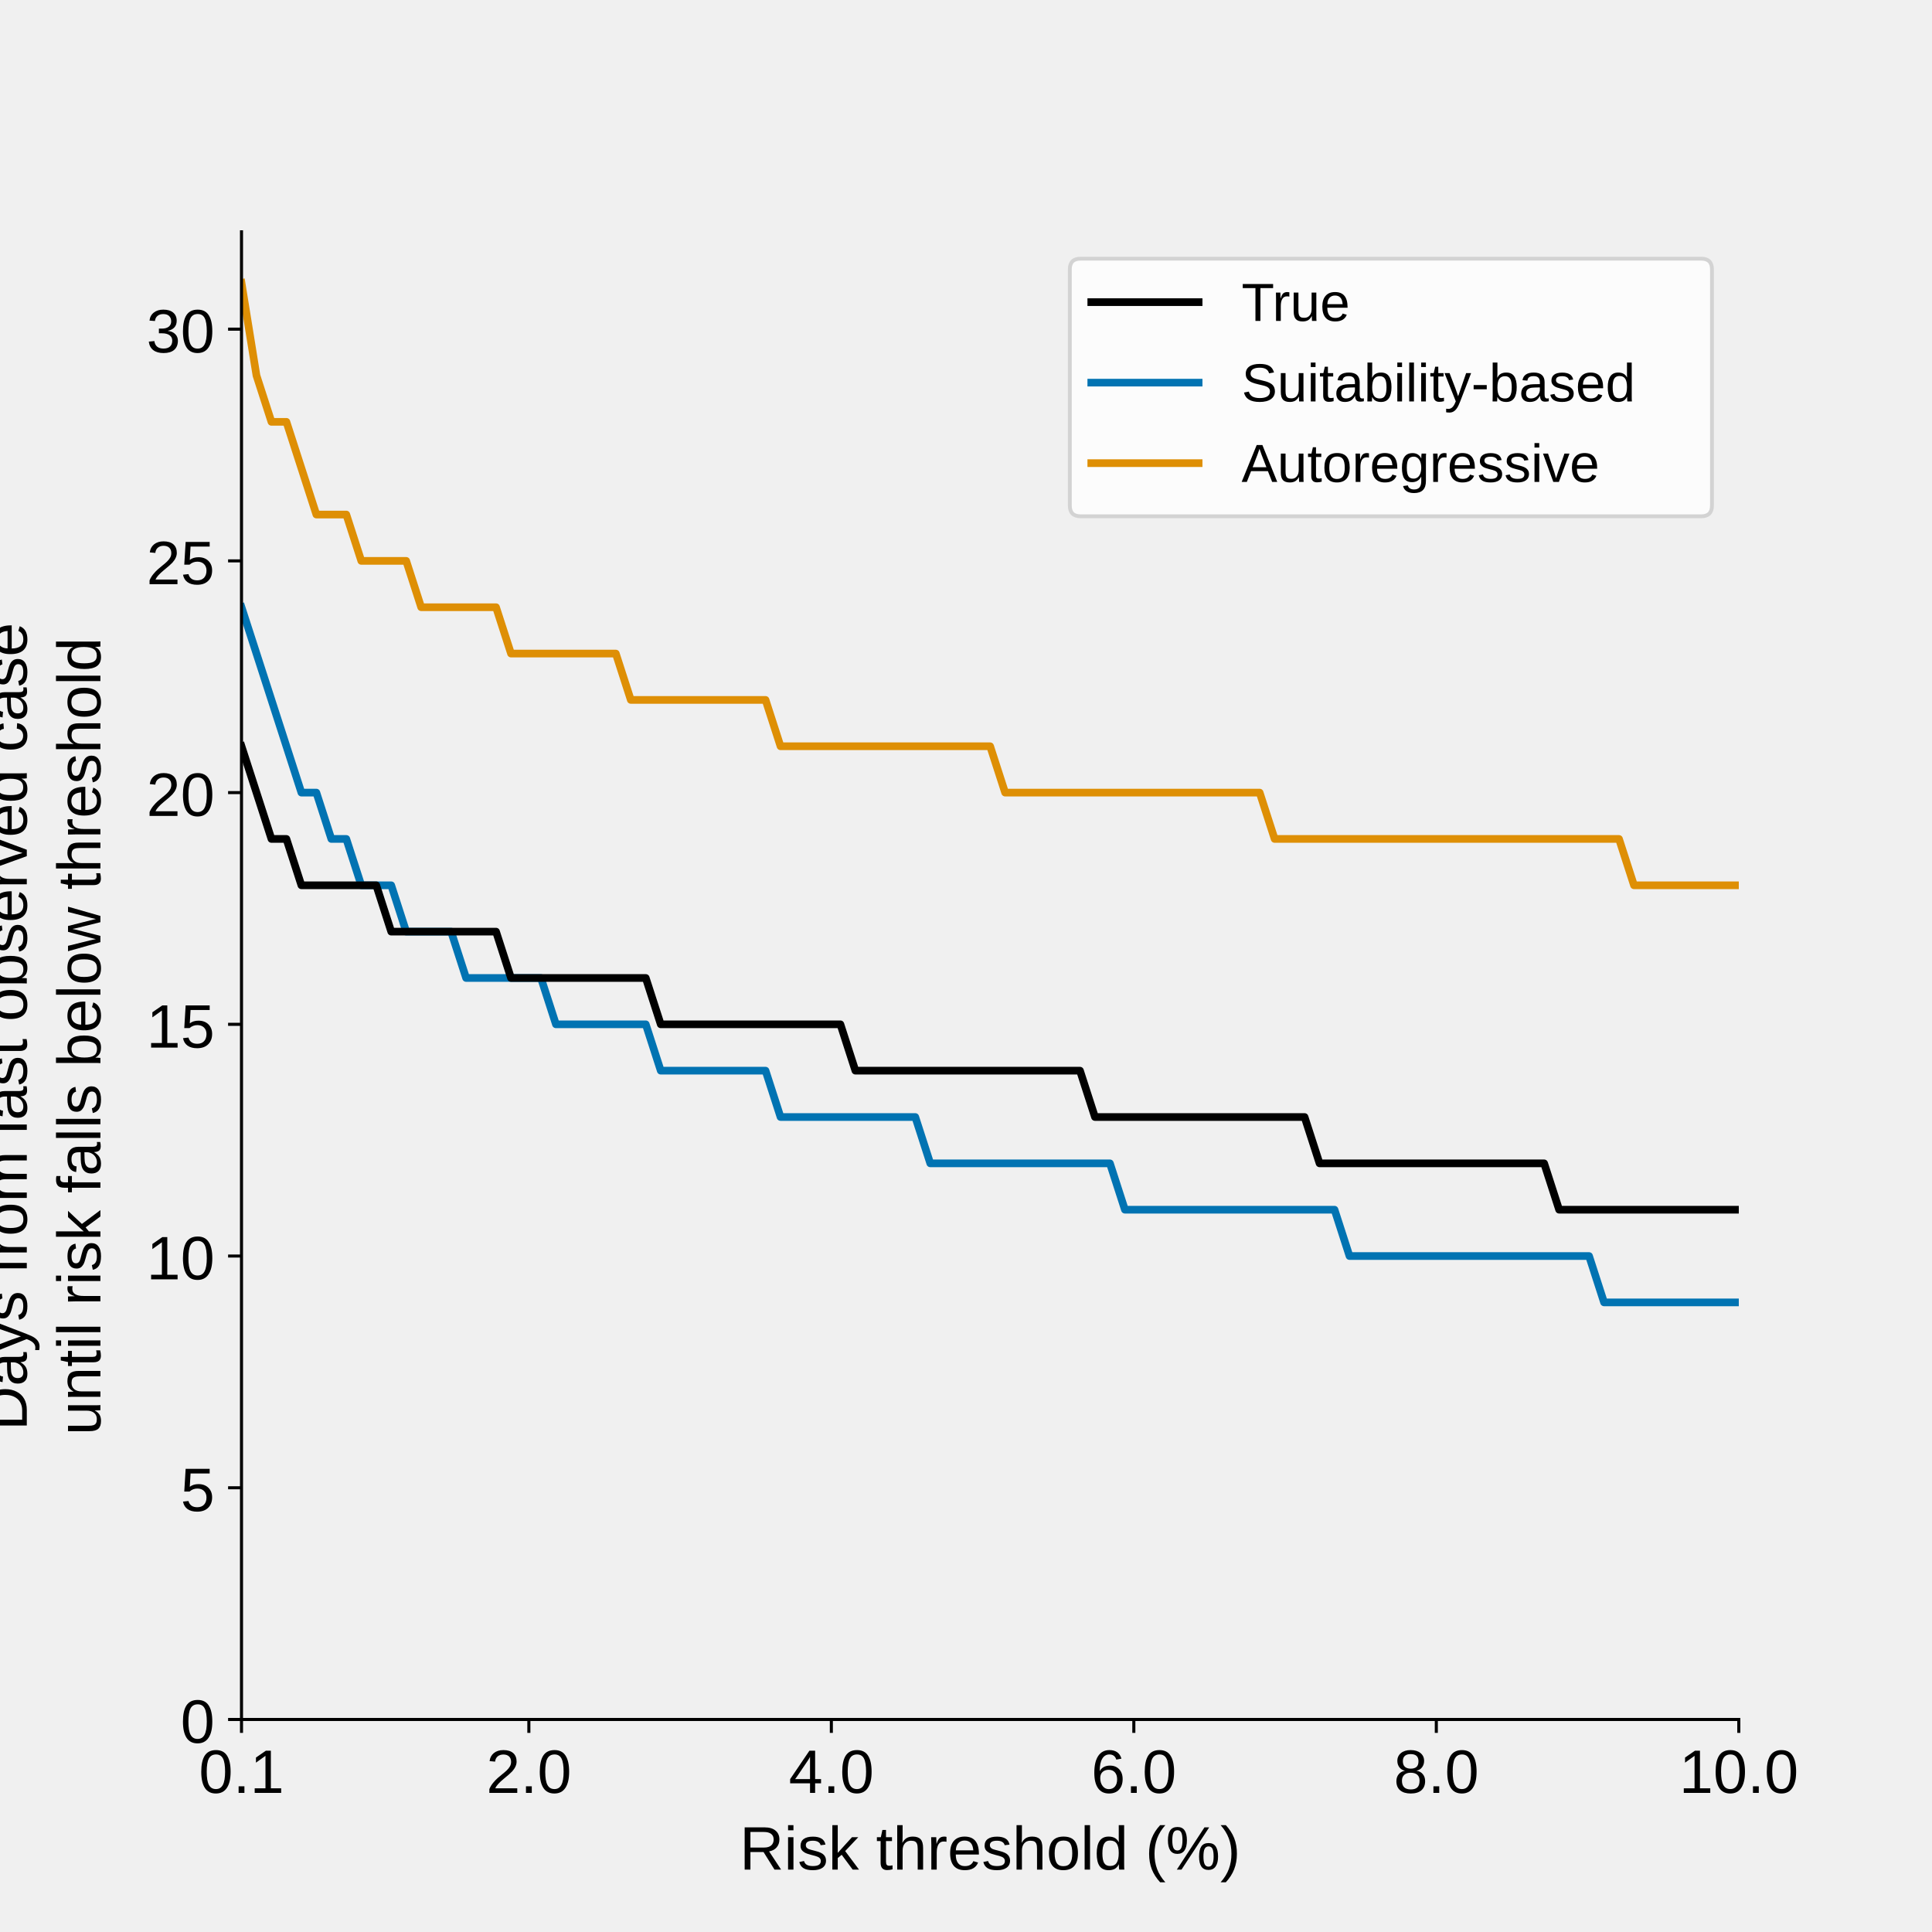
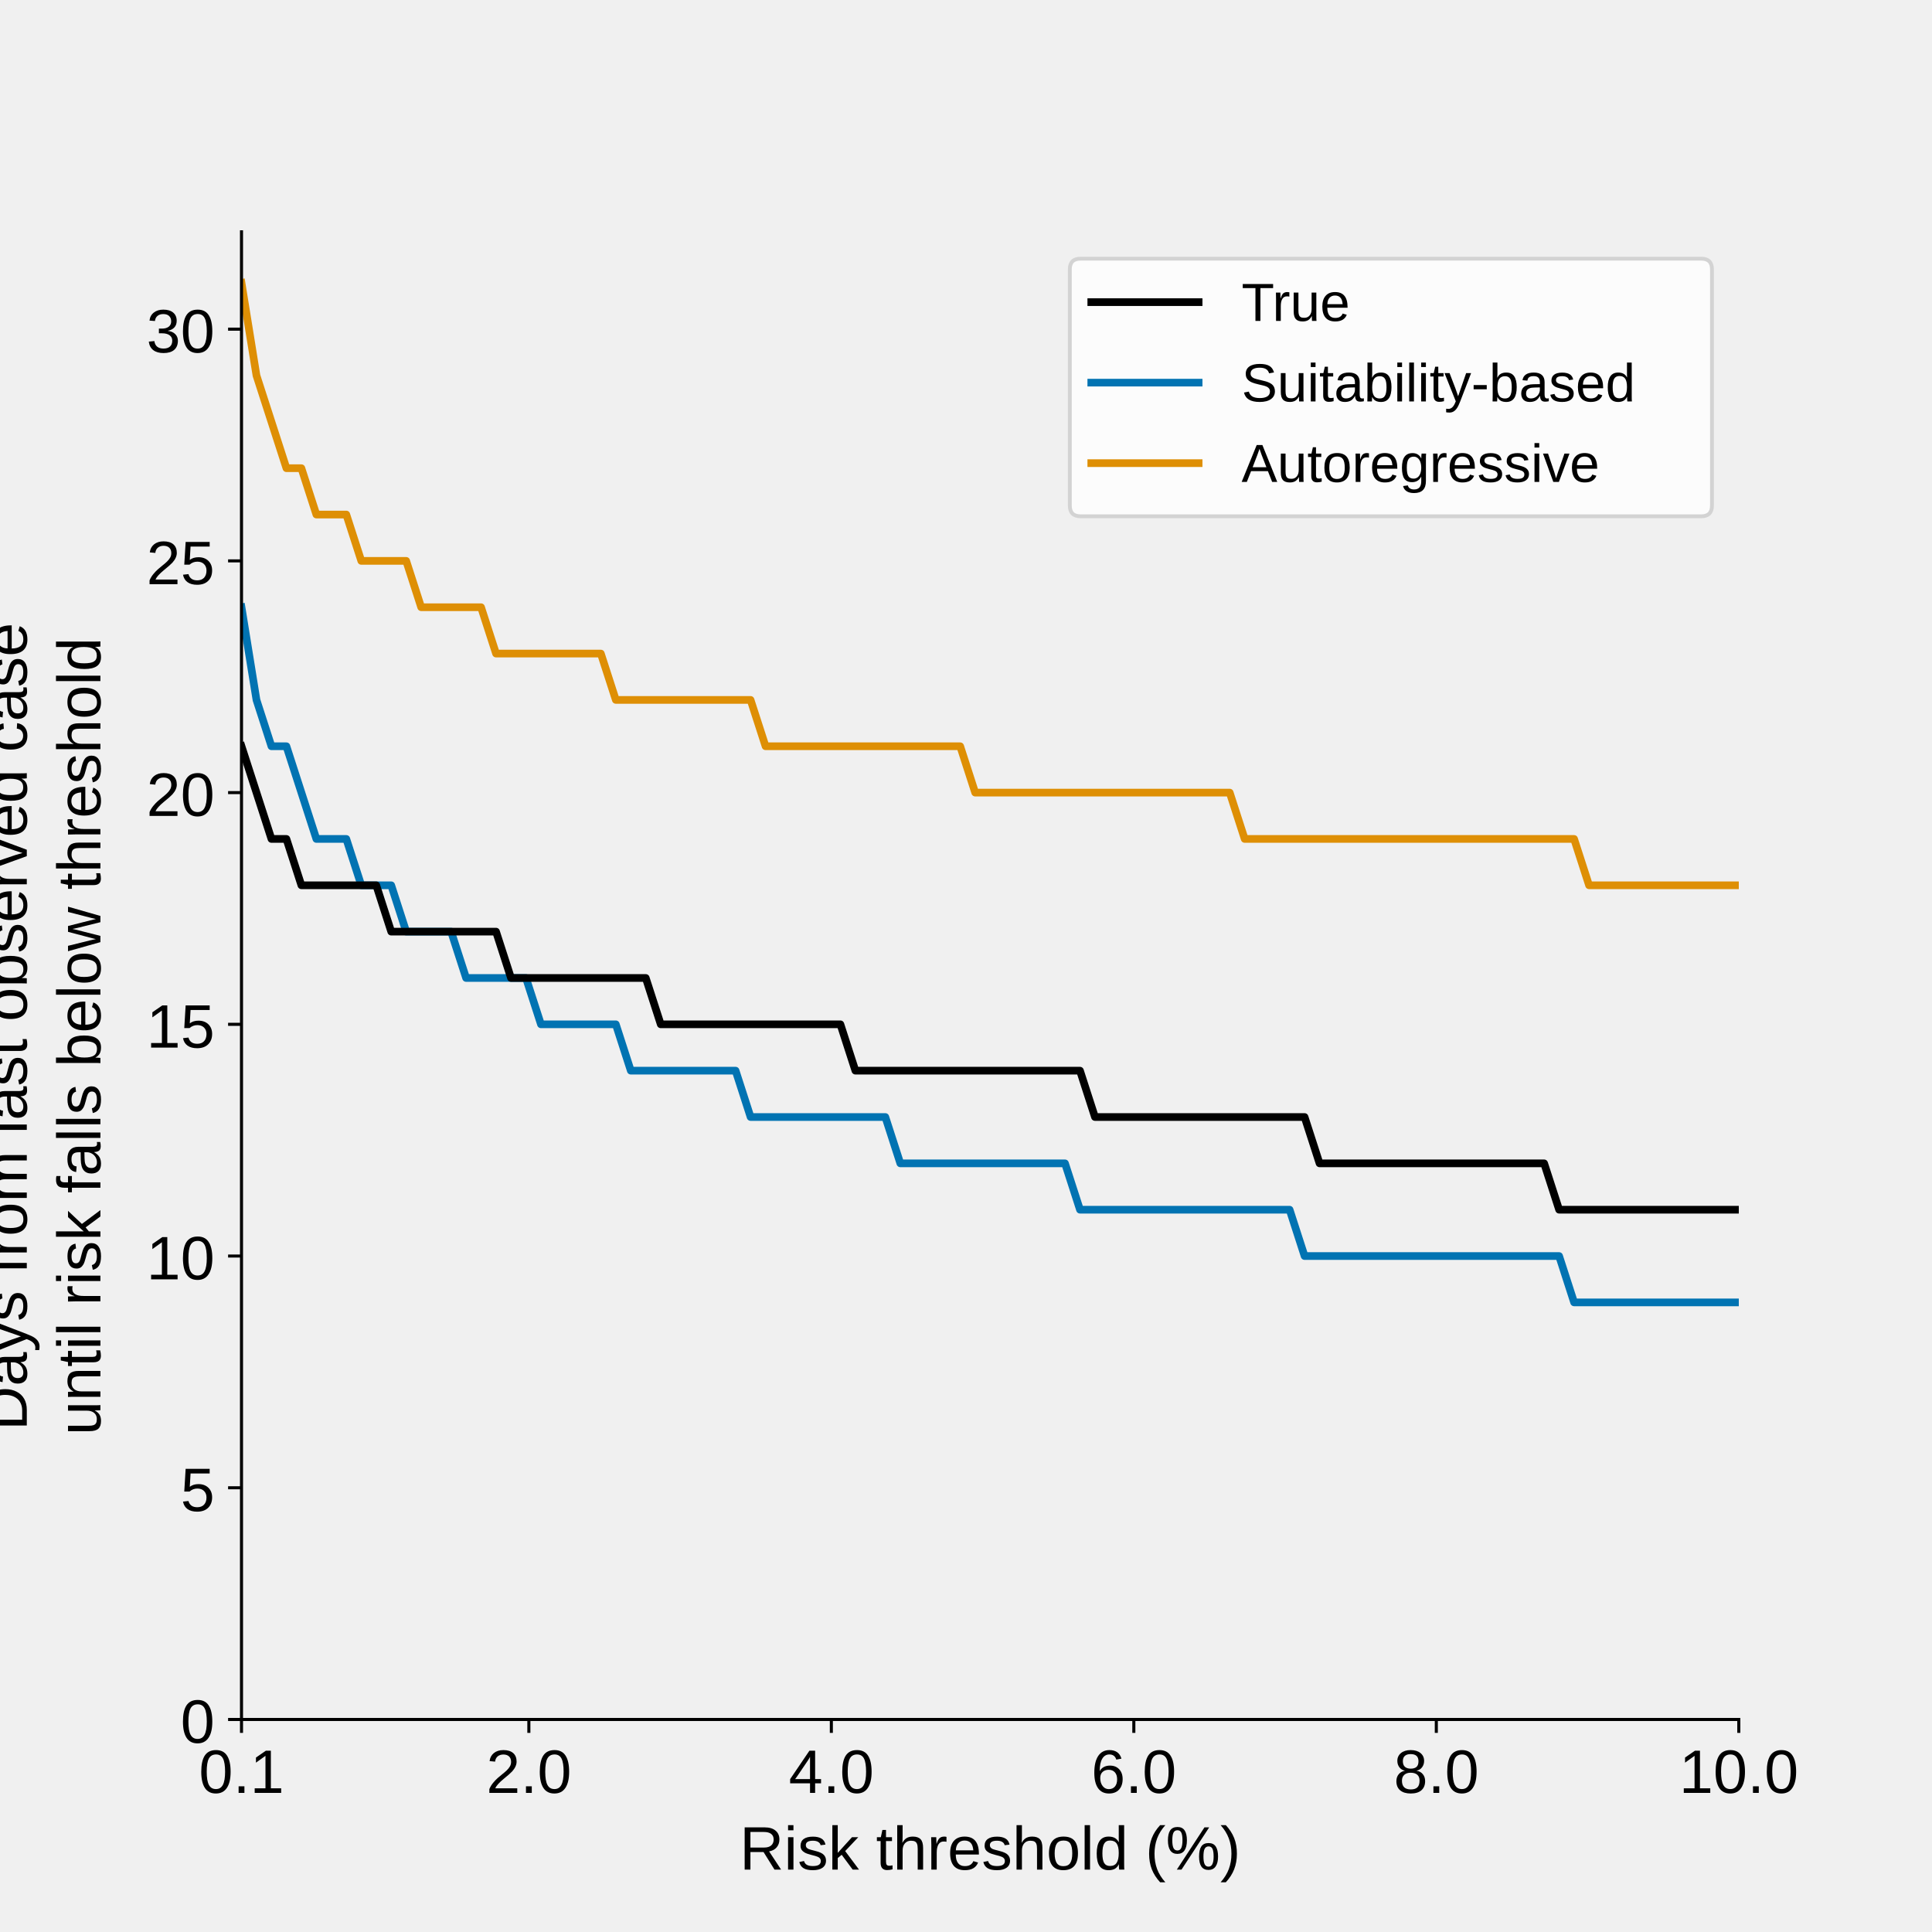
<svg xmlns="http://www.w3.org/2000/svg" xmlns:xlink="http://www.w3.org/1999/xlink" width="504pt" height="504pt" viewBox="0 0 504 504" version="1.1">
  <defs>
    <style type="text/css">*{stroke-linejoin: round; stroke-linecap: butt}</style>
  </defs>
  <g id="figure_1">
    <g id="patch_1">
      <path d="M 0 504  L 504 504  L 504 0  L 0 0  L 0 504  z " style="fill: none" />
    </g>
    <g id="axes_1">
      <g id="patch_2">
        <path d="M 63 448.56  L 453.6 448.56  L 453.6 60.48  L 63 60.48  L 63 448.56  z " style="fill: none" />
      </g>
      <g id="matplotlib.axis_1">
        <g id="xtick_1">
          <g id="line2d_1">
            <defs>
-               <path id="m36e74b960d" d="M 0 0  L 0 3.5  " style="stroke: #000000; stroke-width: 0.8" />
+               <path id="m65aa30cb63" d="M 0 0  L 0 3.5  " style="stroke: #000000; stroke-width: 0.8" />
            </defs>
            <g>
-               <use xlink:href="#m36e74b960d" x="63" y="448.56" style="stroke: #000000; stroke-width: 0.8" />
+               <use xlink:href="#m65aa30cb63" x="63" y="448.56" style="stroke: #000000; stroke-width: 0.8" />
            </g>
          </g>
          <g id="text_1">
            <text style="font-size: 16px; font-family: 'Arial', sans-serif; text-anchor: middle" x="63" y="467.716" transform="rotate(-0 63 467.7163)">0.1</text>
          </g>
        </g>
        <g id="xtick_2">
          <g id="line2d_2">
            <g>
-               <use xlink:href="#m36e74b960d" x="137.964" y="448.56" style="stroke: #000000; stroke-width: 0.8" />
+               <use xlink:href="#m65aa30cb63" x="137.964" y="448.56" style="stroke: #000000; stroke-width: 0.8" />
            </g>
          </g>
          <g id="text_2">
            <text style="font-size: 16px; font-family: 'Arial', sans-serif; text-anchor: middle" x="137.964" y="467.716" transform="rotate(-0 137.9636 467.7163)">2.0</text>
          </g>
        </g>
        <g id="xtick_3">
          <g id="line2d_3">
            <g>
-               <use xlink:href="#m36e74b960d" x="216.873" y="448.56" style="stroke: #000000; stroke-width: 0.8" />
+               <use xlink:href="#m65aa30cb63" x="216.873" y="448.56" style="stroke: #000000; stroke-width: 0.8" />
            </g>
          </g>
          <g id="text_3">
            <text style="font-size: 16px; font-family: 'Arial', sans-serif; text-anchor: middle" x="216.873" y="467.716" transform="rotate(-0 216.8727 467.7163)">4.0</text>
          </g>
        </g>
        <g id="xtick_4">
          <g id="line2d_4">
            <g>
-               <use xlink:href="#m36e74b960d" x="295.782" y="448.56" style="stroke: #000000; stroke-width: 0.8" />
+               <use xlink:href="#m65aa30cb63" x="295.782" y="448.56" style="stroke: #000000; stroke-width: 0.8" />
            </g>
          </g>
          <g id="text_4">
            <text style="font-size: 16px; font-family: 'Arial', sans-serif; text-anchor: middle" x="295.782" y="467.716" transform="rotate(-0 295.7818 467.7163)">6.0</text>
          </g>
        </g>
        <g id="xtick_5">
          <g id="line2d_5">
            <g>
-               <use xlink:href="#m36e74b960d" x="374.691" y="448.56" style="stroke: #000000; stroke-width: 0.8" />
+               <use xlink:href="#m65aa30cb63" x="374.691" y="448.56" style="stroke: #000000; stroke-width: 0.8" />
            </g>
          </g>
          <g id="text_5">
            <text style="font-size: 16px; font-family: 'Arial', sans-serif; text-anchor: middle" x="374.691" y="467.716" transform="rotate(-0 374.6909 467.7163)">8.0</text>
          </g>
        </g>
        <g id="xtick_6">
          <g id="line2d_6">
            <g>
-               <use xlink:href="#m36e74b960d" x="453.6" y="448.56" style="stroke: #000000; stroke-width: 0.8" />
+               <use xlink:href="#m65aa30cb63" x="453.6" y="448.56" style="stroke: #000000; stroke-width: 0.8" />
            </g>
          </g>
          <g id="text_6">
            <text style="font-size: 16px; font-family: 'Arial', sans-serif; text-anchor: middle" x="453.6" y="467.716" transform="rotate(-0 453.6 467.7163)">10.0</text>
          </g>
        </g>
        <g id="text_7">
          <text style="font-size: 16px; font-family: 'Arial', sans-serif; text-anchor: middle" x="258.3" y="487.717" transform="rotate(-0 258.3 487.7175)">Risk threshold (%)</text>
        </g>
      </g>
      <g id="matplotlib.axis_2">
        <g id="ytick_1">
          <g id="line2d_7">
            <defs>
-               <path id="m44dde44850" d="M 0 0  L -3.5 0  " style="stroke: #000000; stroke-width: 0.8" />
+               <path id="m5056a47852" d="M 0 0  L -3.5 0  " style="stroke: #000000; stroke-width: 0.8" />
            </defs>
            <g>
-               <use xlink:href="#m44dde44850" x="63" y="448.56" style="stroke: #000000; stroke-width: 0.8" />
+               <use xlink:href="#m5056a47852" x="63" y="448.56" style="stroke: #000000; stroke-width: 0.8" />
            </g>
          </g>
          <g id="text_8">
            <text style="font-size: 16px; font-family: 'Arial', sans-serif; text-anchor: end" x="56" y="454.638" transform="rotate(-0 56 454.6381)">0</text>
          </g>
        </g>
        <g id="ytick_2">
          <g id="line2d_8">
            <g>
-               <use xlink:href="#m44dde44850" x="63" y="388.111" style="stroke: #000000; stroke-width: 0.8" />
+               <use xlink:href="#m5056a47852" x="63" y="388.111" style="stroke: #000000; stroke-width: 0.8" />
            </g>
          </g>
          <g id="text_9">
            <text style="font-size: 16px; font-family: 'Arial', sans-serif; text-anchor: end" x="56" y="394.19" transform="rotate(-0 56 394.1895)">5</text>
          </g>
        </g>
        <g id="ytick_3">
          <g id="line2d_9">
            <g>
-               <use xlink:href="#m44dde44850" x="63" y="327.663" style="stroke: #000000; stroke-width: 0.8" />
+               <use xlink:href="#m5056a47852" x="63" y="327.663" style="stroke: #000000; stroke-width: 0.8" />
            </g>
          </g>
          <g id="text_10">
            <text style="font-size: 16px; font-family: 'Arial', sans-serif; text-anchor: end" x="56" y="333.741" transform="rotate(-0 56 333.7409)">10</text>
          </g>
        </g>
        <g id="ytick_4">
          <g id="line2d_10">
            <g>
-               <use xlink:href="#m44dde44850" x="63" y="267.214" style="stroke: #000000; stroke-width: 0.8" />
+               <use xlink:href="#m5056a47852" x="63" y="267.214" style="stroke: #000000; stroke-width: 0.8" />
            </g>
          </g>
          <g id="text_11">
            <text style="font-size: 16px; font-family: 'Arial', sans-serif; text-anchor: end" x="56" y="273.292" transform="rotate(-0 56 273.2923)">15</text>
          </g>
        </g>
        <g id="ytick_5">
          <g id="line2d_11">
            <g>
-               <use xlink:href="#m44dde44850" x="63" y="206.766" style="stroke: #000000; stroke-width: 0.8" />
+               <use xlink:href="#m5056a47852" x="63" y="206.766" style="stroke: #000000; stroke-width: 0.8" />
            </g>
          </g>
          <g id="text_12">
            <text style="font-size: 16px; font-family: 'Arial', sans-serif; text-anchor: end" x="56" y="212.844" transform="rotate(-0 56 212.8437)">20</text>
          </g>
        </g>
        <g id="ytick_6">
          <g id="line2d_12">
            <g>
-               <use xlink:href="#m44dde44850" x="63" y="146.317" style="stroke: #000000; stroke-width: 0.8" />
+               <use xlink:href="#m5056a47852" x="63" y="146.317" style="stroke: #000000; stroke-width: 0.8" />
            </g>
          </g>
          <g id="text_13">
            <text style="font-size: 16px; font-family: 'Arial', sans-serif; text-anchor: end" x="56" y="152.395" transform="rotate(-0 56 152.3951)">25</text>
          </g>
        </g>
        <g id="ytick_7">
          <g id="line2d_13">
            <g>
-               <use xlink:href="#m44dde44850" x="63" y="85.868" style="stroke: #000000; stroke-width: 0.8" />
+               <use xlink:href="#m5056a47852" x="63" y="85.868" style="stroke: #000000; stroke-width: 0.8" />
            </g>
          </g>
          <g id="text_14">
            <text style="font-size: 16px; font-family: 'Arial', sans-serif; text-anchor: end" x="56" y="91.947" transform="rotate(-0 56 91.94654)">30</text>
          </g>
        </g>
        <g id="text_15">
          <text style="font-size: 16px; font-family: 'Arial', sans-serif" transform="translate(6.990312 373.18) rotate(-90)">Days from last observed case</text>
          <text style="font-size: 16px; font-family: 'Arial', sans-serif" transform="translate(26.19469 374.39) rotate(-90)">until risk falls below threshold</text>
        </g>
      </g>
      <g id="line2d_14">
-         <path d="M 63 158.407  L 66.906 170.496  L 70.812 182.586  L 74.718 194.676  L 78.624 206.766  L 82.53 206.766  L 86.436 218.855  L 90.342 218.855  L 94.248 230.945  L 98.154 230.945  L 102.06 230.945  L 105.966 243.035  L 109.872 243.035  L 113.778 243.035  L 117.684 243.035  L 121.59 255.124  L 125.496 255.124  L 129.402 255.124  L 133.308 255.124  L 137.214 255.124  L 141.12 255.124  L 145.026 267.214  L 148.932 267.214  L 152.838 267.214  L 156.744 267.214  L 160.65 267.214  L 164.556 267.214  L 168.462 267.214  L 172.368 279.304  L 176.274 279.304  L 180.18 279.304  L 184.086 279.304  L 187.992 279.304  L 191.898 279.304  L 195.804 279.304  L 199.71 279.304  L 203.616 291.394  L 207.522 291.394  L 211.428 291.394  L 215.334 291.394  L 219.24 291.394  L 223.146 291.394  L 227.052 291.394  L 230.958 291.394  L 234.864 291.394  L 238.77 291.394  L 242.676 303.483  L 246.582 303.483  L 250.488 303.483  L 254.394 303.483  L 258.3 303.483  L 262.206 303.483  L 266.112 303.483  L 270.018 303.483  L 273.924 303.483  L 277.83 303.483  L 281.736 303.483  L 285.642 303.483  L 289.548 303.483  L 293.454 315.573  L 297.36 315.573  L 301.266 315.573  L 305.172 315.573  L 309.078 315.573  L 312.984 315.573  L 316.89 315.573  L 320.796 315.573  L 324.702 315.573  L 328.608 315.573  L 332.514 315.573  L 336.42 315.573  L 340.326 315.573  L 344.232 315.573  L 348.138 315.573  L 352.044 327.663  L 355.95 327.663  L 359.856 327.663  L 363.762 327.663  L 367.668 327.663  L 371.574 327.663  L 375.48 327.663  L 379.386 327.663  L 383.292 327.663  L 387.198 327.663  L 391.104 327.663  L 395.01 327.663  L 398.916 327.663  L 402.822 327.663  L 406.728 327.663  L 410.634 327.663  L 414.54 327.663  L 418.446 339.753  L 422.352 339.753  L 426.258 339.753  L 430.164 339.753  L 434.07 339.753  L 437.976 339.753  L 441.882 339.753  L 445.788 339.753  L 449.694 339.753  L 453.6 339.753  " clip-path="url(#pdcdd99abbc)" style="fill: none; stroke: #0173b2; stroke-width: 2; stroke-linecap: square" />
+         <path d="M 63 158.407  L 66.906 182.586  L 70.812 194.676  L 74.718 194.676  L 78.624 206.766  L 82.53 218.855  L 86.436 218.855  L 90.342 218.855  L 94.248 230.945  L 98.154 230.945  L 102.06 230.945  L 105.966 243.035  L 109.872 243.035  L 113.778 243.035  L 117.684 243.035  L 121.59 255.124  L 125.496 255.124  L 129.402 255.124  L 133.308 255.124  L 137.214 255.124  L 141.12 267.214  L 145.026 267.214  L 148.932 267.214  L 152.838 267.214  L 156.744 267.214  L 160.65 267.214  L 164.556 279.304  L 168.462 279.304  L 172.368 279.304  L 176.274 279.304  L 180.18 279.304  L 184.086 279.304  L 187.992 279.304  L 191.898 279.304  L 195.804 291.394  L 199.71 291.394  L 203.616 291.394  L 207.522 291.394  L 211.428 291.394  L 215.334 291.394  L 219.24 291.394  L 223.146 291.394  L 227.052 291.394  L 230.958 291.394  L 234.864 303.483  L 238.77 303.483  L 242.676 303.483  L 246.582 303.483  L 250.488 303.483  L 254.394 303.483  L 258.3 303.483  L 262.206 303.483  L 266.112 303.483  L 270.018 303.483  L 273.924 303.483  L 277.83 303.483  L 281.736 315.573  L 285.642 315.573  L 289.548 315.573  L 293.454 315.573  L 297.36 315.573  L 301.266 315.573  L 305.172 315.573  L 309.078 315.573  L 312.984 315.573  L 316.89 315.573  L 320.796 315.573  L 324.702 315.573  L 328.608 315.573  L 332.514 315.573  L 336.42 315.573  L 340.326 327.663  L 344.232 327.663  L 348.138 327.663  L 352.044 327.663  L 355.95 327.663  L 359.856 327.663  L 363.762 327.663  L 367.668 327.663  L 371.574 327.663  L 375.48 327.663  L 379.386 327.663  L 383.292 327.663  L 387.198 327.663  L 391.104 327.663  L 395.01 327.663  L 398.916 327.663  L 402.822 327.663  L 406.728 327.663  L 410.634 339.753  L 414.54 339.753  L 418.446 339.753  L 422.352 339.753  L 426.258 339.753  L 430.164 339.753  L 434.07 339.753  L 437.976 339.753  L 441.882 339.753  L 445.788 339.753  L 449.694 339.753  L 453.6 339.753  " clip-path="url(#pa057f06a20)" style="fill: none; stroke: #0173b2; stroke-width: 2; stroke-linecap: square" />
      </g>
      <g id="line2d_15">
-         <path d="M 63 73.779  L 66.906 97.958  L 70.812 110.048  L 74.718 110.048  L 78.624 122.138  L 82.53 134.227  L 86.436 134.227  L 90.342 134.227  L 94.248 146.317  L 98.154 146.317  L 102.06 146.317  L 105.966 146.317  L 109.872 158.407  L 113.778 158.407  L 117.684 158.407  L 121.59 158.407  L 125.496 158.407  L 129.402 158.407  L 133.308 170.496  L 137.214 170.496  L 141.12 170.496  L 145.026 170.496  L 148.932 170.496  L 152.838 170.496  L 156.744 170.496  L 160.65 170.496  L 164.556 182.586  L 168.462 182.586  L 172.368 182.586  L 176.274 182.586  L 180.18 182.586  L 184.086 182.586  L 187.992 182.586  L 191.898 182.586  L 195.804 182.586  L 199.71 182.586  L 203.616 194.676  L 207.522 194.676  L 211.428 194.676  L 215.334 194.676  L 219.24 194.676  L 223.146 194.676  L 227.052 194.676  L 230.958 194.676  L 234.864 194.676  L 238.77 194.676  L 242.676 194.676  L 246.582 194.676  L 250.488 194.676  L 254.394 194.676  L 258.3 194.676  L 262.206 206.766  L 266.112 206.766  L 270.018 206.766  L 273.924 206.766  L 277.83 206.766  L 281.736 206.766  L 285.642 206.766  L 289.548 206.766  L 293.454 206.766  L 297.36 206.766  L 301.266 206.766  L 305.172 206.766  L 309.078 206.766  L 312.984 206.766  L 316.89 206.766  L 320.796 206.766  L 324.702 206.766  L 328.608 206.766  L 332.514 218.855  L 336.42 218.855  L 340.326 218.855  L 344.232 218.855  L 348.138 218.855  L 352.044 218.855  L 355.95 218.855  L 359.856 218.855  L 363.762 218.855  L 367.668 218.855  L 371.574 218.855  L 375.48 218.855  L 379.386 218.855  L 383.292 218.855  L 387.198 218.855  L 391.104 218.855  L 395.01 218.855  L 398.916 218.855  L 402.822 218.855  L 406.728 218.855  L 410.634 218.855  L 414.54 218.855  L 418.446 218.855  L 422.352 218.855  L 426.258 230.945  L 430.164 230.945  L 434.07 230.945  L 437.976 230.945  L 441.882 230.945  L 445.788 230.945  L 449.694 230.945  L 453.6 230.945  " clip-path="url(#pdcdd99abbc)" style="fill: none; stroke: #de8f05; stroke-width: 2; stroke-linecap: square" />
+         <path d="M 63 73.779  L 66.906 97.958  L 70.812 110.048  L 74.718 122.138  L 78.624 122.138  L 82.53 134.227  L 86.436 134.227  L 90.342 134.227  L 94.248 146.317  L 98.154 146.317  L 102.06 146.317  L 105.966 146.317  L 109.872 158.407  L 113.778 158.407  L 117.684 158.407  L 121.59 158.407  L 125.496 158.407  L 129.402 170.496  L 133.308 170.496  L 137.214 170.496  L 141.12 170.496  L 145.026 170.496  L 148.932 170.496  L 152.838 170.496  L 156.744 170.496  L 160.65 182.586  L 164.556 182.586  L 168.462 182.586  L 172.368 182.586  L 176.274 182.586  L 180.18 182.586  L 184.086 182.586  L 187.992 182.586  L 191.898 182.586  L 195.804 182.586  L 199.71 194.676  L 203.616 194.676  L 207.522 194.676  L 211.428 194.676  L 215.334 194.676  L 219.24 194.676  L 223.146 194.676  L 227.052 194.676  L 230.958 194.676  L 234.864 194.676  L 238.77 194.676  L 242.676 194.676  L 246.582 194.676  L 250.488 194.676  L 254.394 206.766  L 258.3 206.766  L 262.206 206.766  L 266.112 206.766  L 270.018 206.766  L 273.924 206.766  L 277.83 206.766  L 281.736 206.766  L 285.642 206.766  L 289.548 206.766  L 293.454 206.766  L 297.36 206.766  L 301.266 206.766  L 305.172 206.766  L 309.078 206.766  L 312.984 206.766  L 316.89 206.766  L 320.796 206.766  L 324.702 218.855  L 328.608 218.855  L 332.514 218.855  L 336.42 218.855  L 340.326 218.855  L 344.232 218.855  L 348.138 218.855  L 352.044 218.855  L 355.95 218.855  L 359.856 218.855  L 363.762 218.855  L 367.668 218.855  L 371.574 218.855  L 375.48 218.855  L 379.386 218.855  L 383.292 218.855  L 387.198 218.855  L 391.104 218.855  L 395.01 218.855  L 398.916 218.855  L 402.822 218.855  L 406.728 218.855  L 410.634 218.855  L 414.54 230.945  L 418.446 230.945  L 422.352 230.945  L 426.258 230.945  L 430.164 230.945  L 434.07 230.945  L 437.976 230.945  L 441.882 230.945  L 445.788 230.945  L 449.694 230.945  L 453.6 230.945  " clip-path="url(#pa057f06a20)" style="fill: none; stroke: #de8f05; stroke-width: 2; stroke-linecap: square" />
      </g>
      <g id="line2d_16">
-         <path d="M 63 194.676  L 66.906 206.766  L 70.812 218.855  L 74.718 218.855  L 78.624 230.945  L 82.53 230.945  L 86.436 230.945  L 90.342 230.945  L 94.248 230.945  L 98.154 230.945  L 102.06 243.035  L 105.966 243.035  L 109.872 243.035  L 113.778 243.035  L 117.684 243.035  L 121.59 243.035  L 125.496 243.035  L 129.402 243.035  L 133.308 255.124  L 137.214 255.124  L 141.12 255.124  L 145.026 255.124  L 148.932 255.124  L 152.838 255.124  L 156.744 255.124  L 160.65 255.124  L 164.556 255.124  L 168.462 255.124  L 172.368 267.214  L 176.274 267.214  L 180.18 267.214  L 184.086 267.214  L 187.992 267.214  L 191.898 267.214  L 195.804 267.214  L 199.71 267.214  L 203.616 267.214  L 207.522 267.214  L 211.428 267.214  L 215.334 267.214  L 219.24 267.214  L 223.146 279.304  L 227.052 279.304  L 230.958 279.304  L 234.864 279.304  L 238.77 279.304  L 242.676 279.304  L 246.582 279.304  L 250.488 279.304  L 254.394 279.304  L 258.3 279.304  L 262.206 279.304  L 266.112 279.304  L 270.018 279.304  L 273.924 279.304  L 277.83 279.304  L 281.736 279.304  L 285.642 291.394  L 289.548 291.394  L 293.454 291.394  L 297.36 291.394  L 301.266 291.394  L 305.172 291.394  L 309.078 291.394  L 312.984 291.394  L 316.89 291.394  L 320.796 291.394  L 324.702 291.394  L 328.608 291.394  L 332.514 291.394  L 336.42 291.394  L 340.326 291.394  L 344.232 303.483  L 348.138 303.483  L 352.044 303.483  L 355.95 303.483  L 359.856 303.483  L 363.762 303.483  L 367.668 303.483  L 371.574 303.483  L 375.48 303.483  L 379.386 303.483  L 383.292 303.483  L 387.198 303.483  L 391.104 303.483  L 395.01 303.483  L 398.916 303.483  L 402.822 303.483  L 406.728 315.573  L 410.634 315.573  L 414.54 315.573  L 418.446 315.573  L 422.352 315.573  L 426.258 315.573  L 430.164 315.573  L 434.07 315.573  L 437.976 315.573  L 441.882 315.573  L 445.788 315.573  L 449.694 315.573  L 453.6 315.573  " clip-path="url(#pdcdd99abbc)" style="fill: none; stroke: #000000; stroke-width: 2; stroke-linecap: square" />
+         <path d="M 63 194.676  L 66.906 206.766  L 70.812 218.855  L 74.718 218.855  L 78.624 230.945  L 82.53 230.945  L 86.436 230.945  L 90.342 230.945  L 94.248 230.945  L 98.154 230.945  L 102.06 243.035  L 105.966 243.035  L 109.872 243.035  L 113.778 243.035  L 117.684 243.035  L 121.59 243.035  L 125.496 243.035  L 129.402 243.035  L 133.308 255.124  L 137.214 255.124  L 141.12 255.124  L 145.026 255.124  L 148.932 255.124  L 152.838 255.124  L 156.744 255.124  L 160.65 255.124  L 164.556 255.124  L 168.462 255.124  L 172.368 267.214  L 176.274 267.214  L 180.18 267.214  L 184.086 267.214  L 187.992 267.214  L 191.898 267.214  L 195.804 267.214  L 199.71 267.214  L 203.616 267.214  L 207.522 267.214  L 211.428 267.214  L 215.334 267.214  L 219.24 267.214  L 223.146 279.304  L 227.052 279.304  L 230.958 279.304  L 234.864 279.304  L 238.77 279.304  L 242.676 279.304  L 246.582 279.304  L 250.488 279.304  L 254.394 279.304  L 258.3 279.304  L 262.206 279.304  L 266.112 279.304  L 270.018 279.304  L 273.924 279.304  L 277.83 279.304  L 281.736 279.304  L 285.642 291.394  L 289.548 291.394  L 293.454 291.394  L 297.36 291.394  L 301.266 291.394  L 305.172 291.394  L 309.078 291.394  L 312.984 291.394  L 316.89 291.394  L 320.796 291.394  L 324.702 291.394  L 328.608 291.394  L 332.514 291.394  L 336.42 291.394  L 340.326 291.394  L 344.232 303.483  L 348.138 303.483  L 352.044 303.483  L 355.95 303.483  L 359.856 303.483  L 363.762 303.483  L 367.668 303.483  L 371.574 303.483  L 375.48 303.483  L 379.386 303.483  L 383.292 303.483  L 387.198 303.483  L 391.104 303.483  L 395.01 303.483  L 398.916 303.483  L 402.822 303.483  L 406.728 315.573  L 410.634 315.573  L 414.54 315.573  L 418.446 315.573  L 422.352 315.573  L 426.258 315.573  L 430.164 315.573  L 434.07 315.573  L 437.976 315.573  L 441.882 315.573  L 445.788 315.573  L 449.694 315.573  L 453.6 315.573  " clip-path="url(#pa057f06a20)" style="fill: none; stroke: #000000; stroke-width: 2; stroke-linecap: square" />
      </g>
      <g id="patch_3">
        <path d="M 63 448.56  L 63 60.48  " style="fill: none; stroke: #000000; stroke-width: 0.8; stroke-linejoin: miter; stroke-linecap: square" />
      </g>
      <g id="patch_4">
        <path d="M 63 448.56  L 453.6 448.56  " style="fill: none; stroke: #000000; stroke-width: 0.8; stroke-linejoin: miter; stroke-linecap: square" />
      </g>
      <g id="legend_1">
        <g id="patch_5">
          <path d="M 281.883 134.683  L 443.8 134.683  Q 446.6 134.683 446.6 131.883  L 446.6 70.28  Q 446.6 67.48 443.8 67.48  L 281.883 67.48  Q 279.083 67.48 279.083 70.28  L 279.083 131.883  Q 279.083 134.683 281.883 134.683  z " style="fill: #ffffff; opacity: 0.8; stroke: #cccccc; stroke-linejoin: miter" />
        </g>
        <g id="line2d_17">
          <path d="M 284.683 78.818  L 298.683 78.818  L 312.683 78.818  " style="fill: none; stroke: #000000; stroke-width: 2; stroke-linecap: square" />
        </g>
        <g id="text_16">
          <text style="font-size: 14px; font-family: 'Arial', sans-serif; text-anchor: start" x="323.883" y="83.718" transform="rotate(-0 323.8834 83.71781)">True</text>
        </g>
        <g id="line2d_18">
          <path d="M 284.683 99.819  L 298.683 99.819  L 312.683 99.819  " style="fill: none; stroke: #0173b2; stroke-width: 2; stroke-linecap: square" />
        </g>
        <g id="text_17">
          <text style="font-size: 14px; font-family: 'Arial', sans-serif; text-anchor: start" x="323.883" y="104.719" transform="rotate(-0 323.8834 104.7189)">Suitability-based</text>
        </g>
        <g id="line2d_19">
          <path d="M 284.683 120.82  L 298.683 120.82  L 312.683 120.82  " style="fill: none; stroke: #de8f05; stroke-width: 2; stroke-linecap: square" />
        </g>
        <g id="text_18">
          <text style="font-size: 14px; font-family: 'Arial', sans-serif; text-anchor: start" x="323.883" y="125.72" transform="rotate(-0 323.8834 125.72)">Autoregressive</text>
        </g>
      </g>
    </g>
  </g>
  <defs>
-     <clipPath id="pdcdd99abbc">
+     <clipPath id="pa057f06a20">
      <rect x="63" y="60.48" width="390.6" height="388.08" />
    </clipPath>
  </defs>
</svg>
